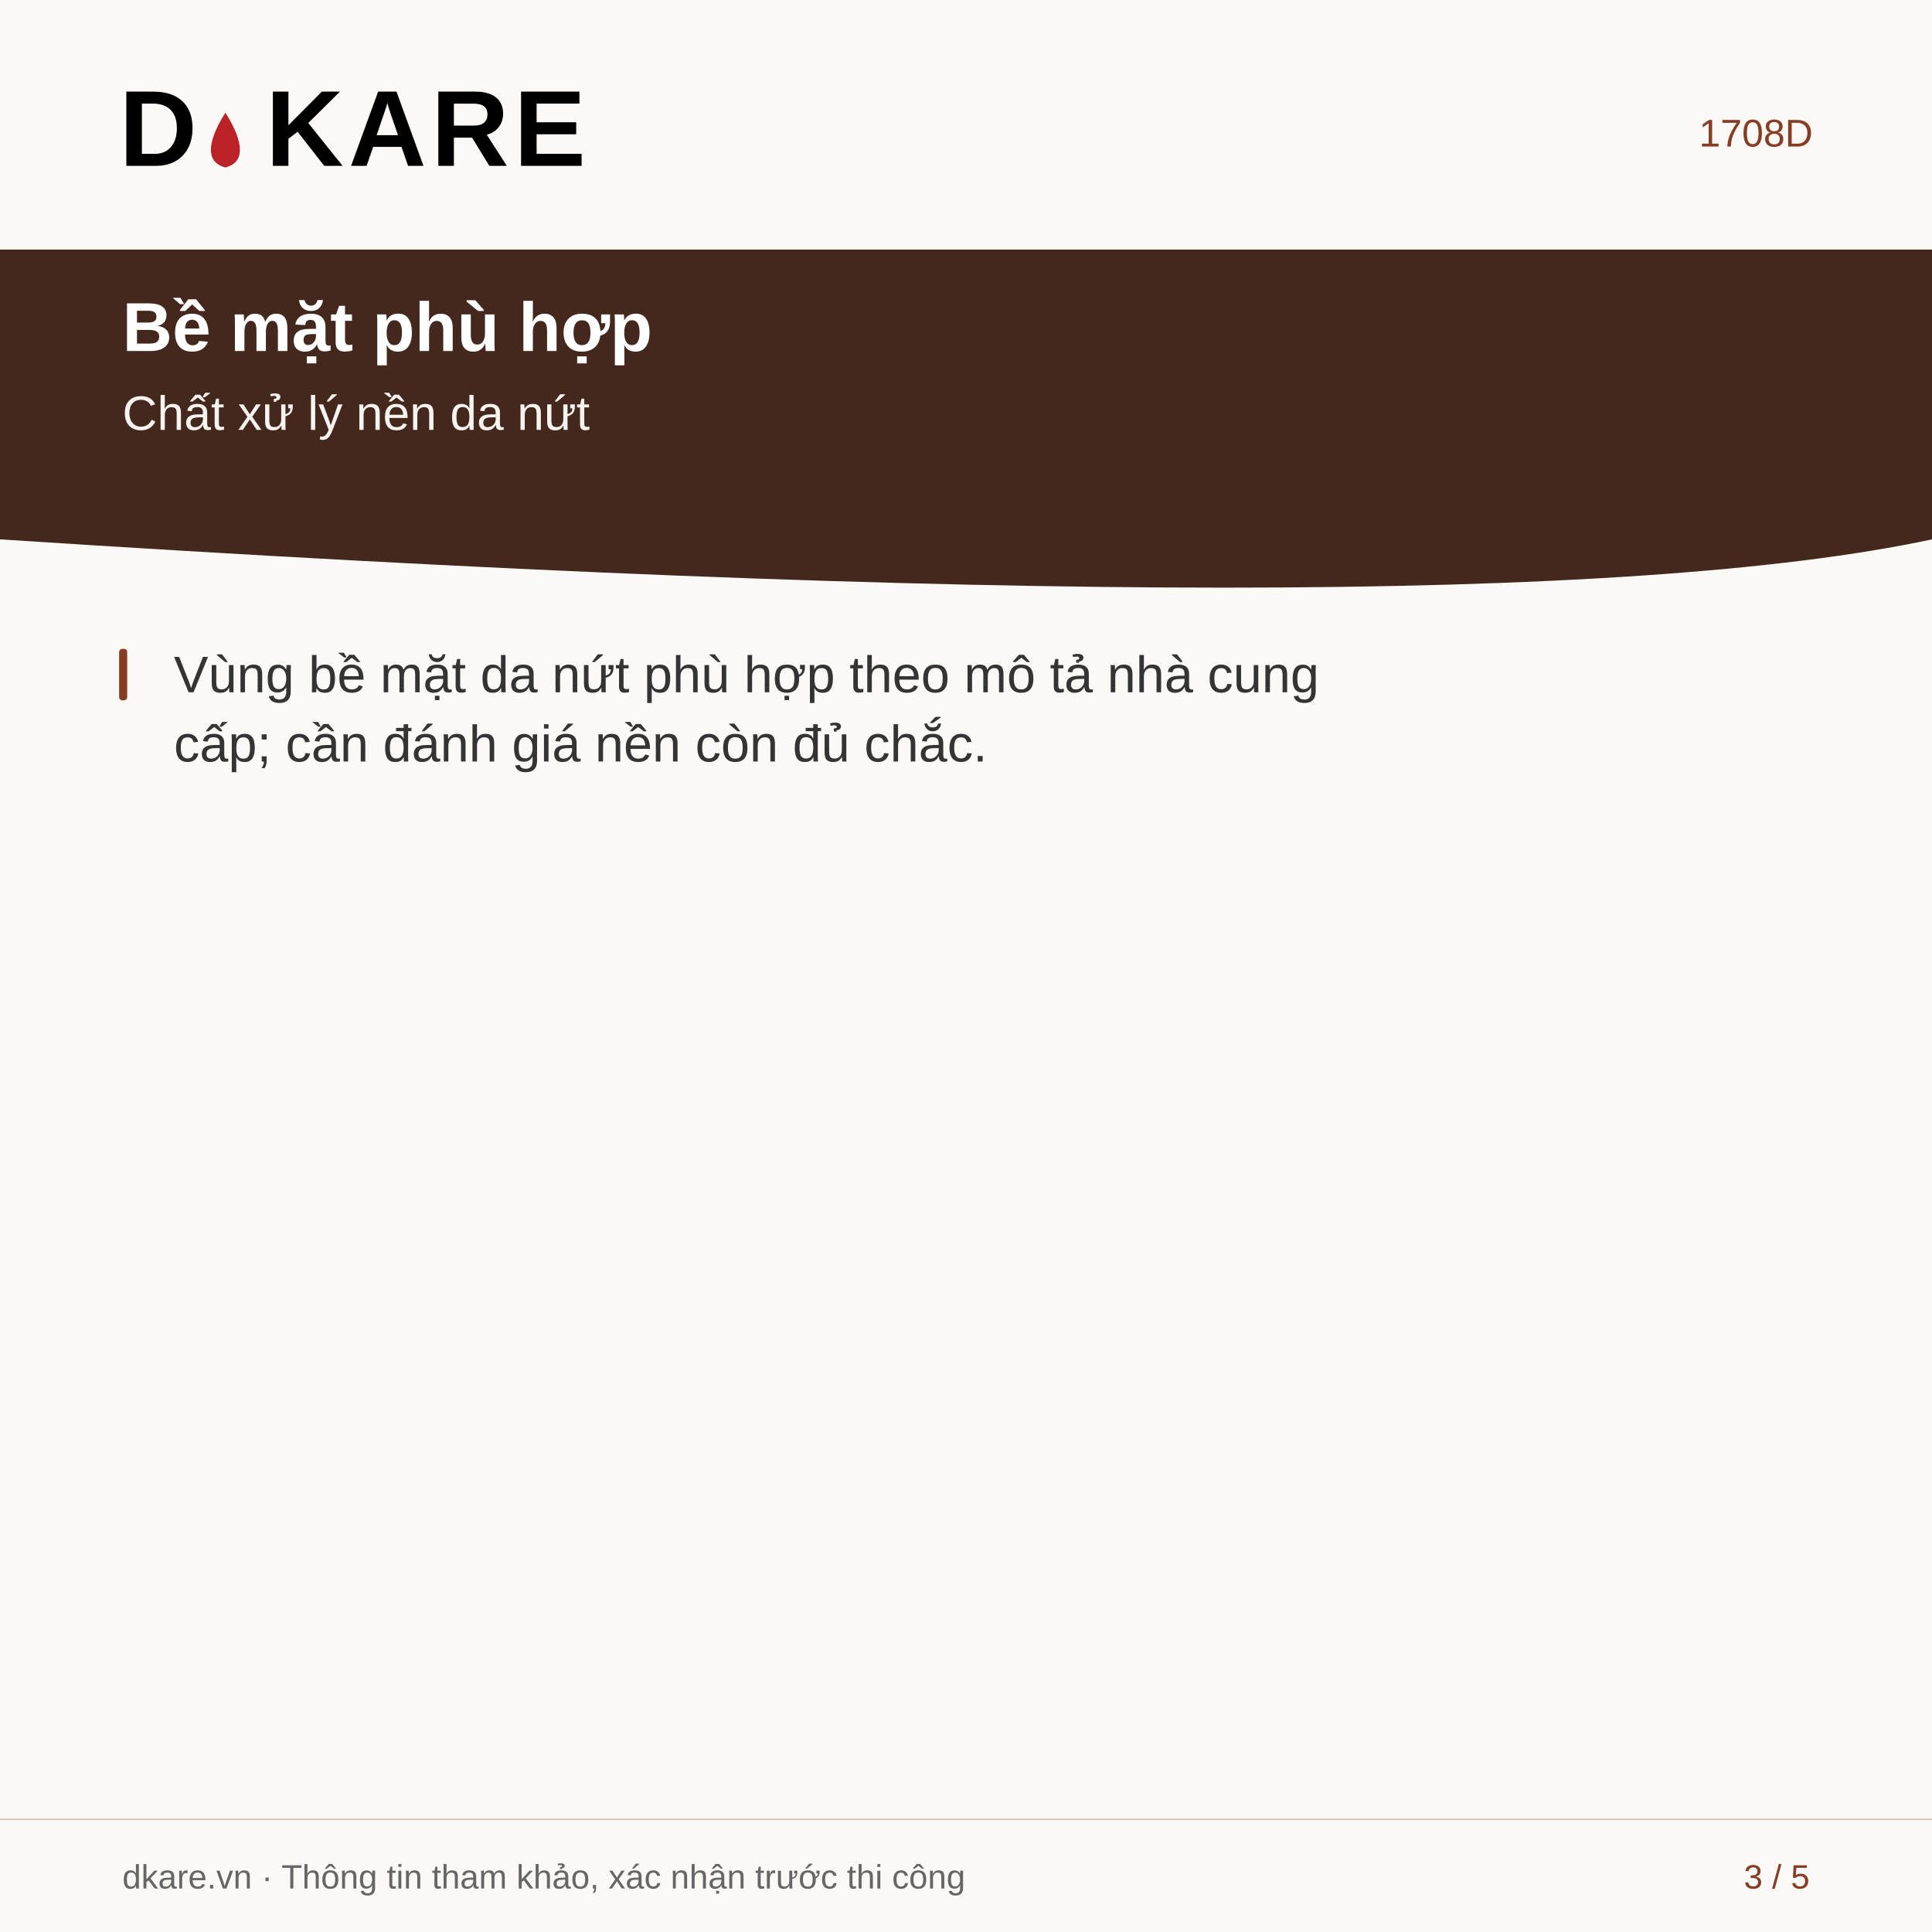
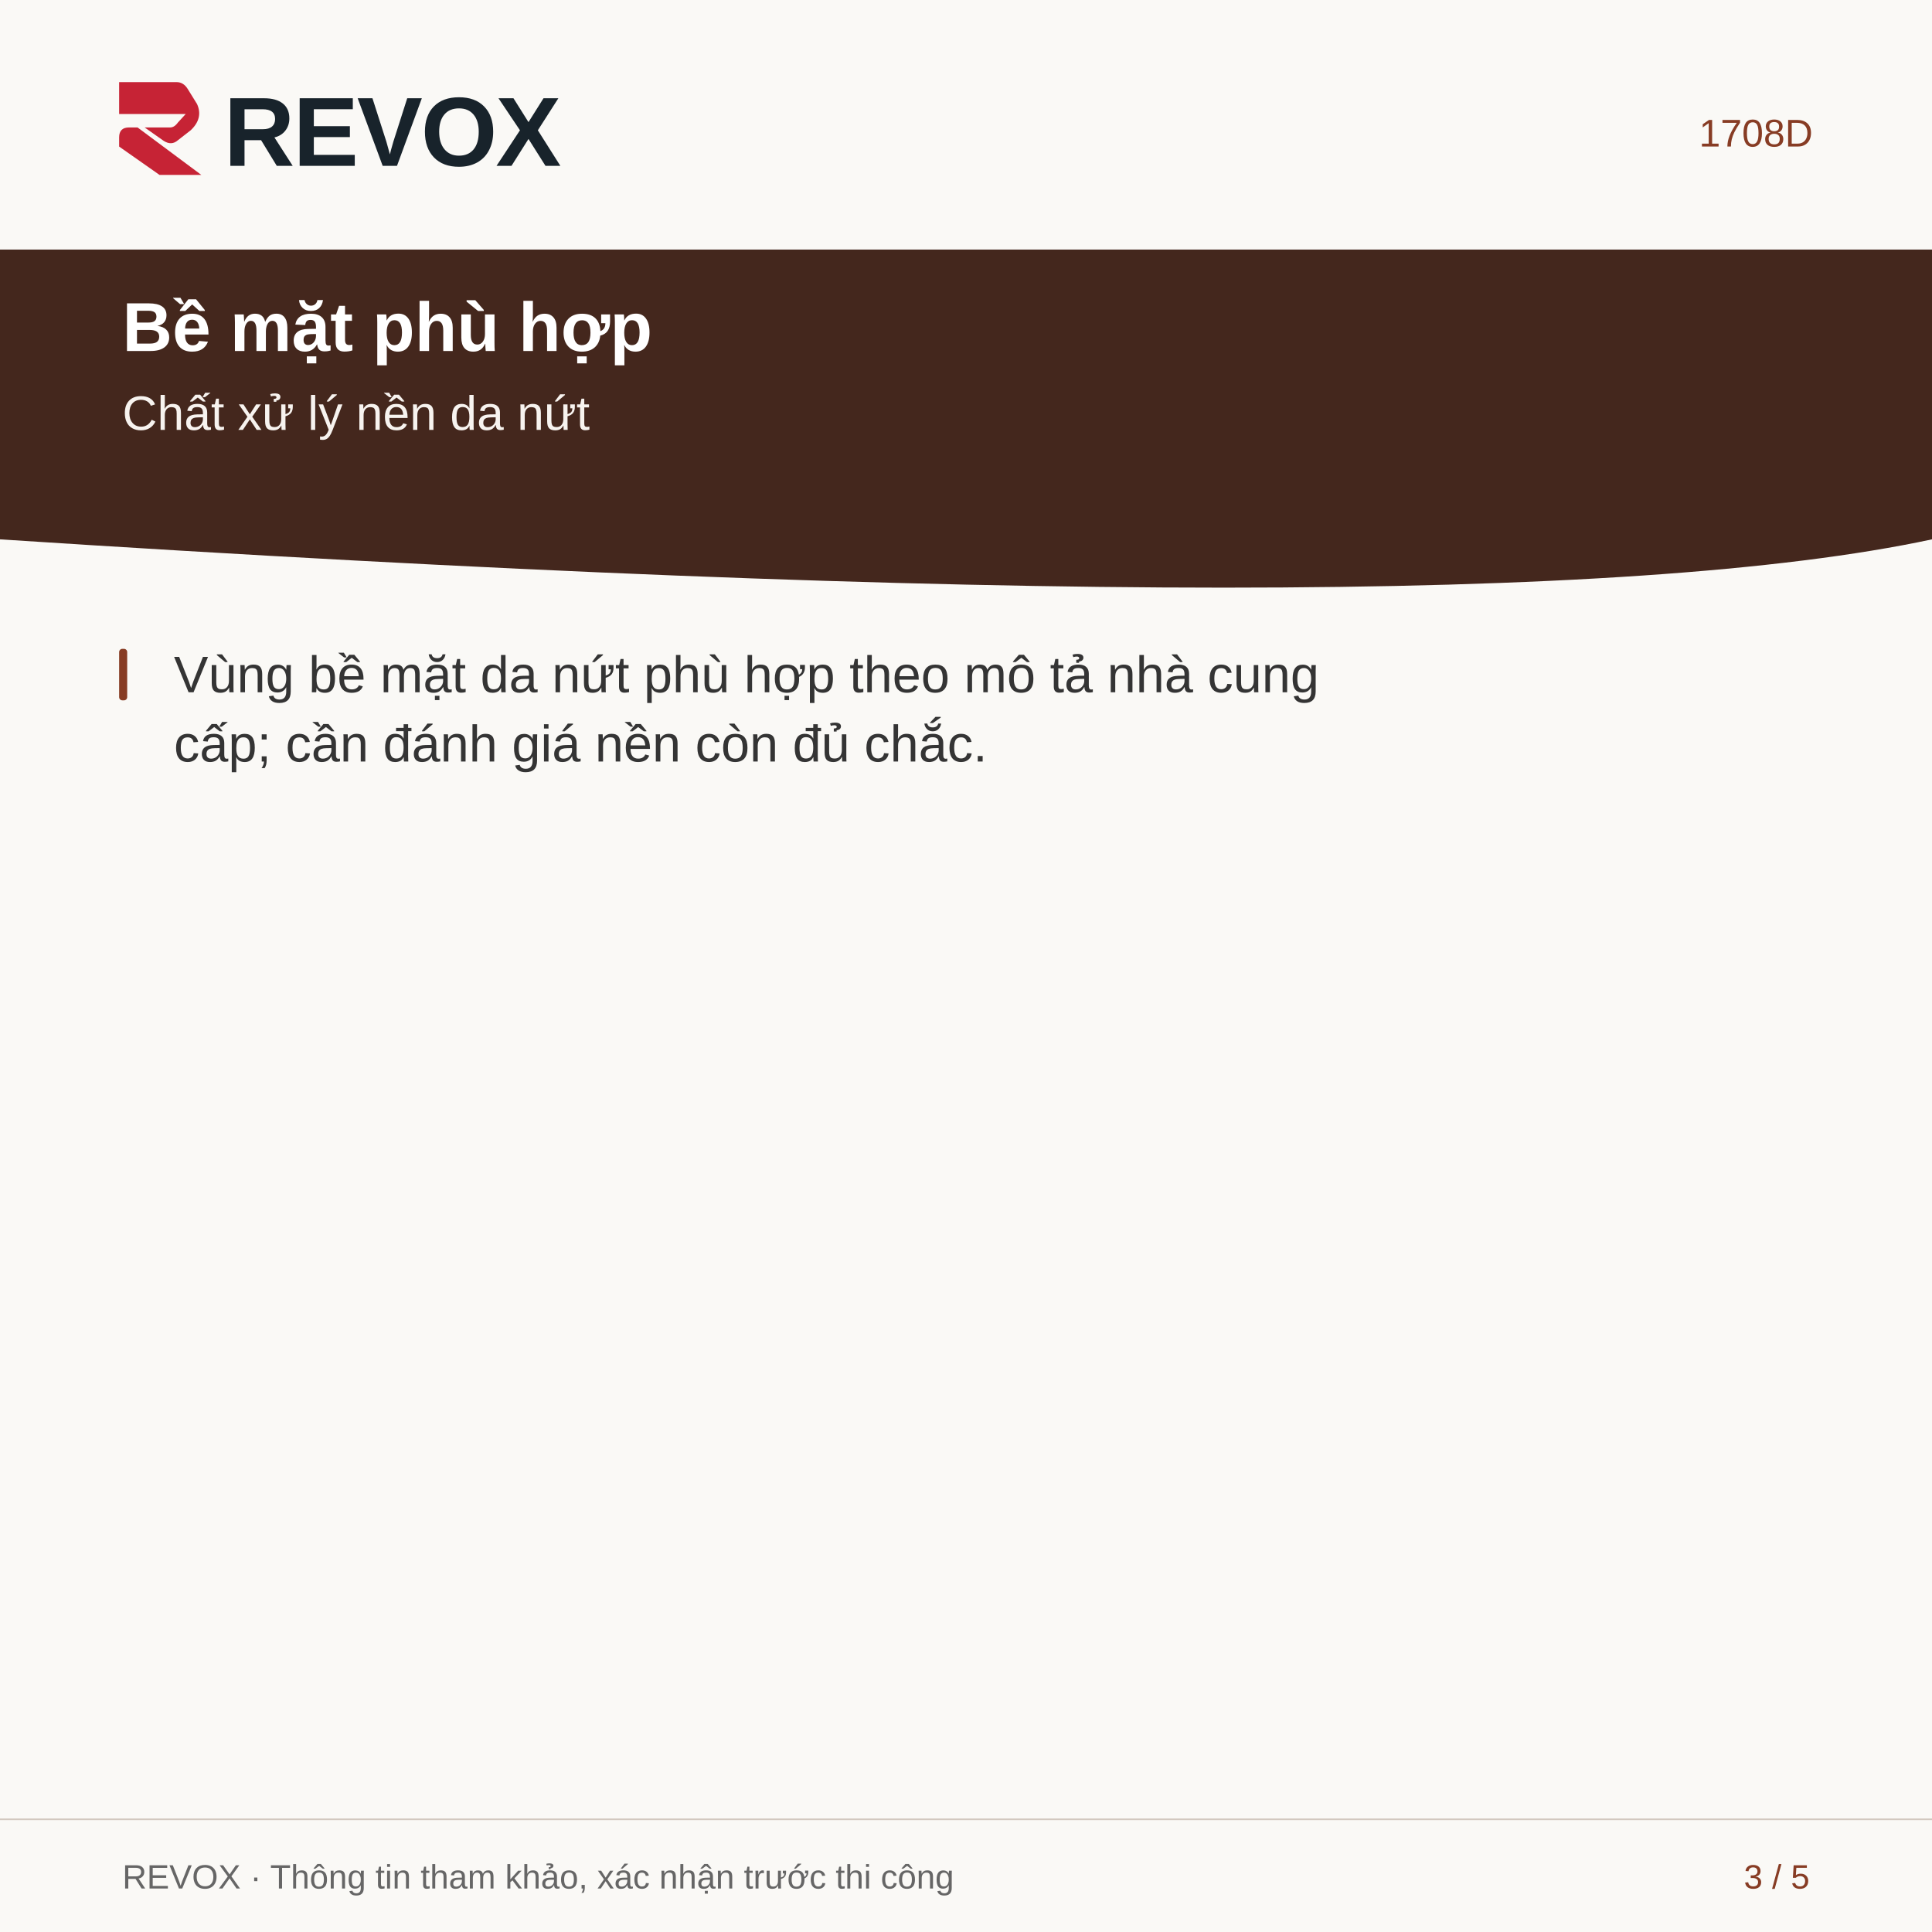
<svg xmlns="http://www.w3.org/2000/svg" width="1200" height="1200" viewBox="0 0 1200 1200" role="img" aria-labelledby="title desc">
  <rect width="1200" height="1200" fill="#faf9f6" />
  <g font-family="Arial,Helvetica,sans-serif">
-     <text x="74" y="103" font-size="67" font-weight="800">D</text>
-     <path d="M140 70 C128 89 128 101 140 104 C152 101 152 89 140 70" fill="#bb2227" />
-     <text x="165" y="103" font-size="67" font-weight="800" letter-spacing="3">KARE</text>
+     <g transform="translate(74 51) scale(.44)">
+       <path fill="#c62335" d="M0 0H81Q91 0 97 10L110 31Q119 51 101 68L83 82Q74 90 63 83L36 64H72Q78 64 83 57L94 45H0Z M0 78Q0 64 14 64H26L116 131H57L0 91Z" />
+     </g>
+     <text x="139" y="103" font-size="61" font-weight="800" fill="#18232b" letter-spacing="-1">REVOX</text>
    <text x="1126" y="91" text-anchor="end" fill="#873c24" font-size="24">1708D</text>
    <path d="M0 155 H1200 V335 Q920 395 0 335 Z" fill="#44271d" />
    <text x="76" y="267" font-size="30" fill="#f7f3ef">Chất xử lý nền da nứt</text>
    <text x="76" y="218" fill="#fff" font-size="43" font-weight="700">Bề mặt phù hợp</text>
    <rect x="74" y="403" width="5" height="32" rx="2" fill="#873c24" />
    <text x="108" y="430" font-size="32" fill="#343434">Vùng bề mặt da nứt phù hợp theo mô tả nhà cung</text>
    <text x="108" y="473" font-size="32" fill="#343434">cấp; cần đánh giá nền còn đủ chắc.</text>
    <path d="M0 1130 H1200" stroke="#d3c9bf" />
-     <text x="76" y="1173" font-size="21" fill="#666">dkare.vn · Thông tin tham khảo, xác nhận trước thi công</text>
+     <text x="76" y="1173" font-size="21" fill="#666">REVOX · Thông tin tham khảo, xác nhận trước thi công</text>
    <text x="1124" y="1173" font-size="21" fill="#873c24" text-anchor="end">3 / 5</text>
  </g>
</svg>
